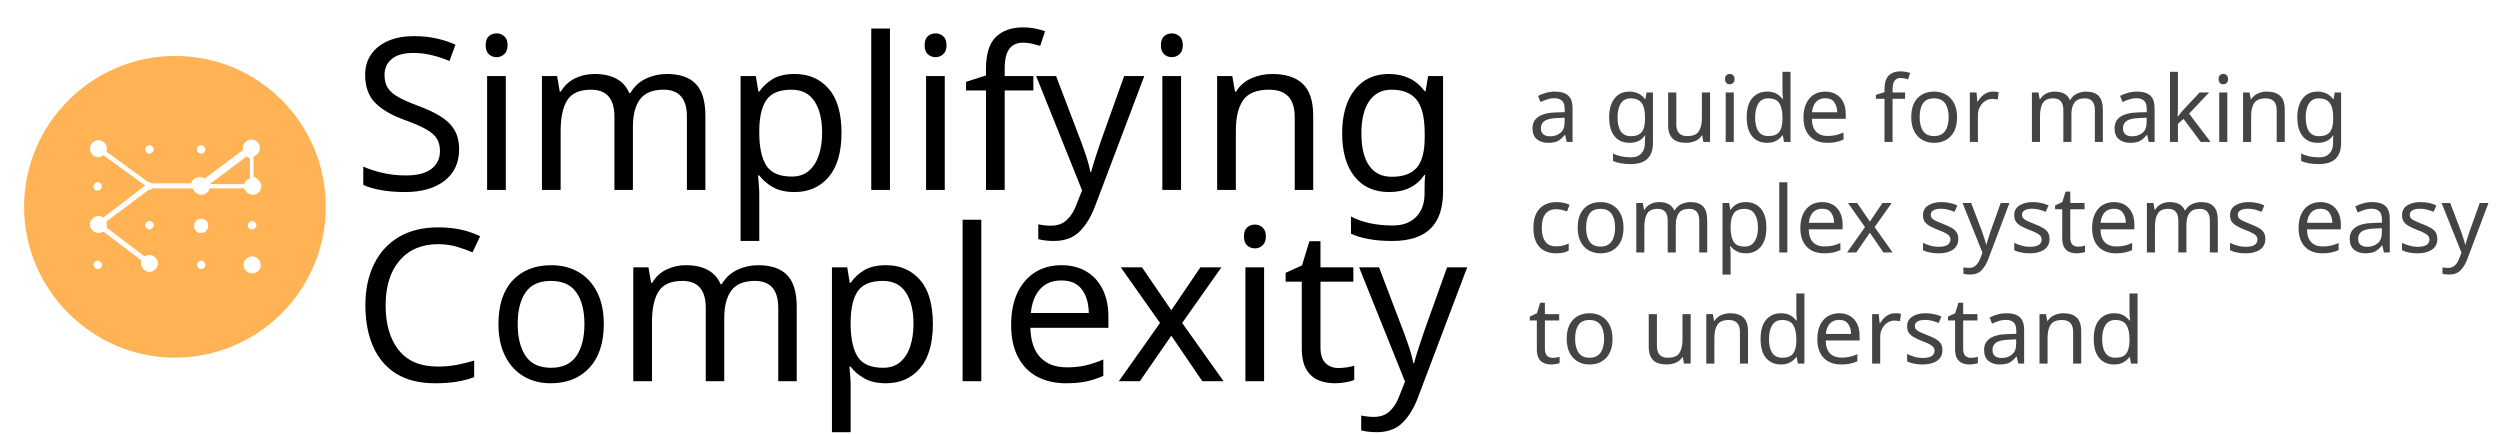
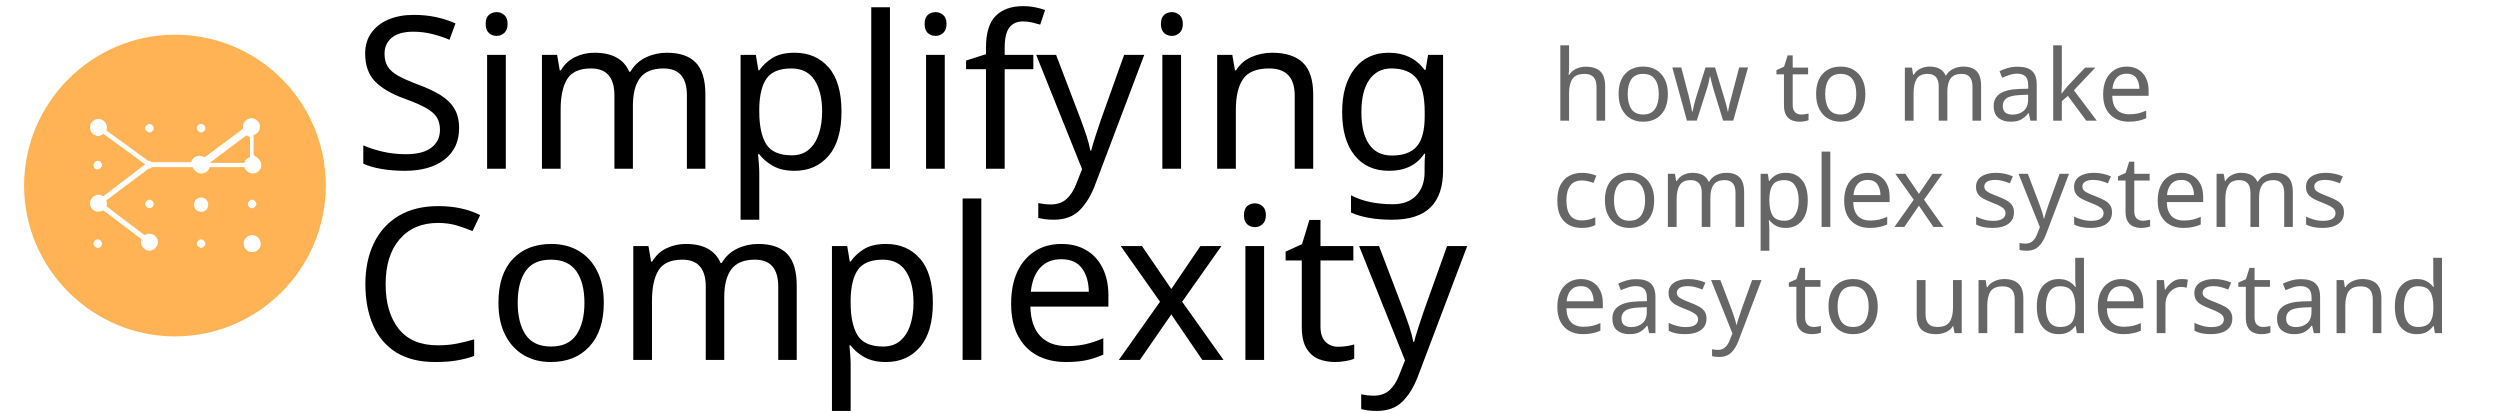
- <svg xmlns="http://www.w3.org/2000/svg" version="1.1" id="Layer_1" x="0px" y="0px" viewBox="0 0 353 61.2" enable-background="new 0 0 353 61.2" xml:space="preserve">
-   <text transform="matrix(1 0 0 1 49.764 26.8209)">
+ <svg xmlns="http://www.w3.org/2000/svg" version="1.1" id="Layer_1" x="0px" y="0px" viewBox="0 0 353 58.2" enable-background="new 0 0 353 58.2" xml:space="preserve">
+   <text transform="matrix(1 0 0 1 49.764 23.8209)">
    <tspan x="0" y="0" font-family="'SourceSansPro-Bold'" font-size="30">Simplifying </tspan>
    <tspan x="0" y="27" font-family="'SourceSansPro-Bold'" font-size="30">Complexity</tspan>
  </text>
-   <text transform="matrix(1 0 0 1 215.797 20.0428)">
-     <tspan x="0" y="0" fill="#444444" font-family="'MyriadPro-Regular'" font-size="13.028">a guide for making </tspan>
-     <tspan x="0" y="15.6" fill="#444444" font-family="'MyriadPro-Regular'" font-size="13.028">complex systems easy </tspan>
-     <tspan x="0" y="31.3" fill="#444444" font-family="'MyriadPro-Regular'" font-size="13.028">to understand</tspan>
+   <text transform="matrix(1 0 0 1 219.1303 17.0429)">
+     <tspan x="0" y="0" fill="#666666" font-family="'SourceSansPro-Regular'" font-size="14">how to make </tspan>
+     <tspan x="0" y="15" fill="#666666" font-family="'SourceSansPro-Regular'" font-size="14">complex systems </tspan>
+     <tspan x="0" y="30" fill="#666666" font-family="'SourceSansPro-Regular'" font-size="14">easy to understand</tspan>
  </text>
-   <path fill="#FFB355" d="M34.8,22.1l-5.2,3.9h4.9c0.1-0.4,0.4-0.7,0.8-0.8v-2.8C35.1,22.2,34.9,22.2,34.8,22.1L34.8,22.1z" />
-   <path fill="#FFB355" d="M13.2,26.3c0-0.3,0.3-0.6,0.6-0.6c0.3,0,0.6,0.3,0.6,0.6c0,0.3-0.3,0.6-0.6,0.6C13.5,27,13.2,26.7,13.2,26.3  z M21.7,31.8c0,0.3-0.3,0.6-0.6,0.6s-0.6-0.3-0.6-0.6s0.3-0.6,0.6-0.6S21.7,31.5,21.7,31.8z M36.9,26.3c0,0.7-0.6,1.2-1.2,1.2  c-0.6,0-1-0.4-1.2-0.9h-4.9c-0.1,0.5-0.6,0.9-1.2,0.9c-0.5,0-1-0.4-1.2-0.9h-5.7c-0.1,0.1-0.3,0.2-0.4,0.2H21l-6,4.5  c0,0.1,0.1,0.3,0.1,0.4s0,0.3-0.1,0.4l5.4,4.1c0.2-0.1,0.4-0.2,0.7-0.2c0.7,0,1.2,0.6,1.2,1.2s-0.6,1.2-1.2,1.2s-1.2-0.6-1.2-1.2  c0-0.1,0-0.3,0.1-0.4l-5.4-4.1c-0.2,0.1-0.4,0.2-0.7,0.2c-0.7,0-1.2-0.6-1.2-1.2c0-0.7,0.6-1.2,1.2-1.2c0.3,0,0.5,0.1,0.7,0.2  l5.9-4.5l-5.9-4.3c-0.2,0.1-0.4,0.3-0.7,0.3c-0.7,0-1.2-0.6-1.2-1.2c0-0.7,0.6-1.2,1.2-1.2c0.7,0,1.2,0.6,1.2,1.2  c0,0.1,0,0.3-0.1,0.4l5.9,4.3c0,0,0.1,0,0.1,0c0.2,0,0.3,0.1,0.4,0.2h5.6c0.1-0.5,0.6-0.9,1.2-0.9c0.3,0,0.5,0.1,0.7,0.2l5.4-4  c0-0.1,0-0.1,0-0.3c0-0.7,0.6-1.2,1.2-1.2c0.7,0,1.2,0.6,1.2,1.2c0,0.6-0.4,1-0.9,1.2v2.8C36.5,25.3,36.9,25.8,36.9,26.3L36.9,26.3z   M35,31.8c0-0.3,0.3-0.6,0.6-0.6c0.3,0,0.6,0.3,0.6,0.6s-0.3,0.6-0.6,0.6C35.3,32.4,35,32.2,35,31.8z M35.6,38.6  c-0.7,0-1.2-0.6-1.2-1.2c0-0.7,0.6-1.2,1.2-1.2c0.7,0,1.2,0.6,1.2,1.2C36.9,38,36.3,38.6,35.6,38.6z M28.4,32.9c-0.6,0-1-0.4-1-1  c0-0.6,0.4-1,1-1s1,0.4,1,1C29.4,32.4,29,32.9,28.4,32.9z M28.4,38c-0.3,0-0.6-0.3-0.6-0.6s0.3-0.6,0.6-0.6c0.3,0,0.6,0.3,0.6,0.6  S28.7,38,28.4,38z M13.8,38c-0.3,0-0.6-0.3-0.6-0.6s0.3-0.6,0.6-0.6c0.3,0,0.6,0.3,0.6,0.6S14.2,38,13.8,38z M21.1,20.5  c0.3,0,0.6,0.3,0.6,0.6c0,0.3-0.3,0.6-0.6,0.6s-0.6-0.3-0.6-0.6C20.5,20.8,20.8,20.5,21.1,20.5z M28.4,20.5c0.3,0,0.6,0.3,0.6,0.6  c0,0.3-0.3,0.6-0.6,0.6c-0.3,0-0.6-0.3-0.6-0.6C27.8,20.8,28,20.5,28.4,20.5z M24.7,7.9C13,7.9,3.4,17.5,3.4,29.2S13,50.5,24.7,50.5  S46,41,46,29.2S36.5,7.9,24.7,7.9z" />
+   <path fill="#FFB355" d="M34.8,19.1l-5.2,3.9h4.9c0.1-0.4,0.4-0.7,0.8-0.8v-2.8C35.1,19.2,34.9,19.2,34.8,19.1L34.8,19.1z" />
+   <path fill="#FFB355" d="M13.2,23.3c0-0.3,0.3-0.6,0.6-0.6c0.3,0,0.6,0.3,0.6,0.6c0,0.3-0.3,0.6-0.6,0.6C13.5,24,13.2,23.7,13.2,23.3  z M21.7,28.8c0,0.3-0.3,0.6-0.6,0.6s-0.6-0.3-0.6-0.6c0-0.3,0.3-0.6,0.6-0.6S21.7,28.5,21.7,28.8z M36.9,23.3c0,0.7-0.6,1.2-1.2,1.2  c-0.6,0-1-0.4-1.2-0.9h-4.9c-0.1,0.5-0.6,0.9-1.2,0.9c-0.5,0-1-0.4-1.2-0.9h-5.7c-0.1,0.1-0.3,0.2-0.4,0.2H21l-6,4.5  c0,0.1,0.1,0.3,0.1,0.4s0,0.3-0.1,0.4l5.4,4.1c0.2-0.1,0.4-0.2,0.7-0.2c0.7,0,1.2,0.6,1.2,1.2s-0.6,1.2-1.2,1.2s-1.2-0.6-1.2-1.2  c0-0.1,0-0.3,0.1-0.4l-5.4-4.1c-0.2,0.1-0.4,0.2-0.7,0.2c-0.7,0-1.2-0.6-1.2-1.2s0.6-1.2,1.2-1.2c0.3,0,0.5,0.1,0.7,0.2l5.9-4.5  l-5.9-4.3c-0.2,0.1-0.4,0.3-0.7,0.3c-0.7,0-1.2-0.6-1.2-1.2c0-0.7,0.6-1.2,1.2-1.2c0.7,0,1.2,0.6,1.2,1.2c0,0.1,0,0.3-0.1,0.4  l5.9,4.3c0,0,0.1,0,0.1,0c0.2,0,0.3,0.1,0.4,0.2h5.6c0.1-0.5,0.6-0.9,1.2-0.9c0.3,0,0.5,0.1,0.7,0.2l5.4-4c0-0.1,0-0.1,0-0.3  c0-0.7,0.6-1.2,1.2-1.2c0.7,0,1.2,0.6,1.2,1.2c0,0.6-0.4,1-0.9,1.2v2.8C36.5,22.3,36.9,22.8,36.9,23.3L36.9,23.3z M35,28.8  c0-0.3,0.3-0.6,0.6-0.6c0.3,0,0.6,0.3,0.6,0.6c0,0.3-0.3,0.6-0.6,0.6C35.3,29.4,35,29.2,35,28.8z M35.6,35.6c-0.7,0-1.2-0.6-1.2-1.2  c0-0.7,0.6-1.2,1.2-1.2c0.7,0,1.2,0.6,1.2,1.2C36.9,35,36.3,35.6,35.6,35.6z M28.4,29.9c-0.6,0-1-0.4-1-1s0.4-1,1-1s1,0.4,1,1  S29,29.9,28.4,29.9z M28.4,35c-0.3,0-0.6-0.3-0.6-0.6s0.3-0.6,0.6-0.6c0.3,0,0.6,0.3,0.6,0.6S28.7,35,28.4,35z M13.8,35  c-0.3,0-0.6-0.3-0.6-0.6s0.3-0.6,0.6-0.6c0.3,0,0.6,0.3,0.6,0.6S14.2,35,13.8,35z M21.1,17.5c0.3,0,0.6,0.3,0.6,0.6  c0,0.3-0.3,0.6-0.6,0.6s-0.6-0.3-0.6-0.6C20.5,17.8,20.8,17.5,21.1,17.5z M28.4,17.5c0.3,0,0.6,0.3,0.6,0.6c0,0.3-0.3,0.6-0.6,0.6  c-0.3,0-0.6-0.3-0.6-0.6C27.8,17.8,28,17.5,28.4,17.5z M24.7,4.9C13,4.9,3.4,14.5,3.4,26.2S13,47.5,24.7,47.5S46,38,46,26.2  S36.5,4.9,24.7,4.9z" />
</svg>
